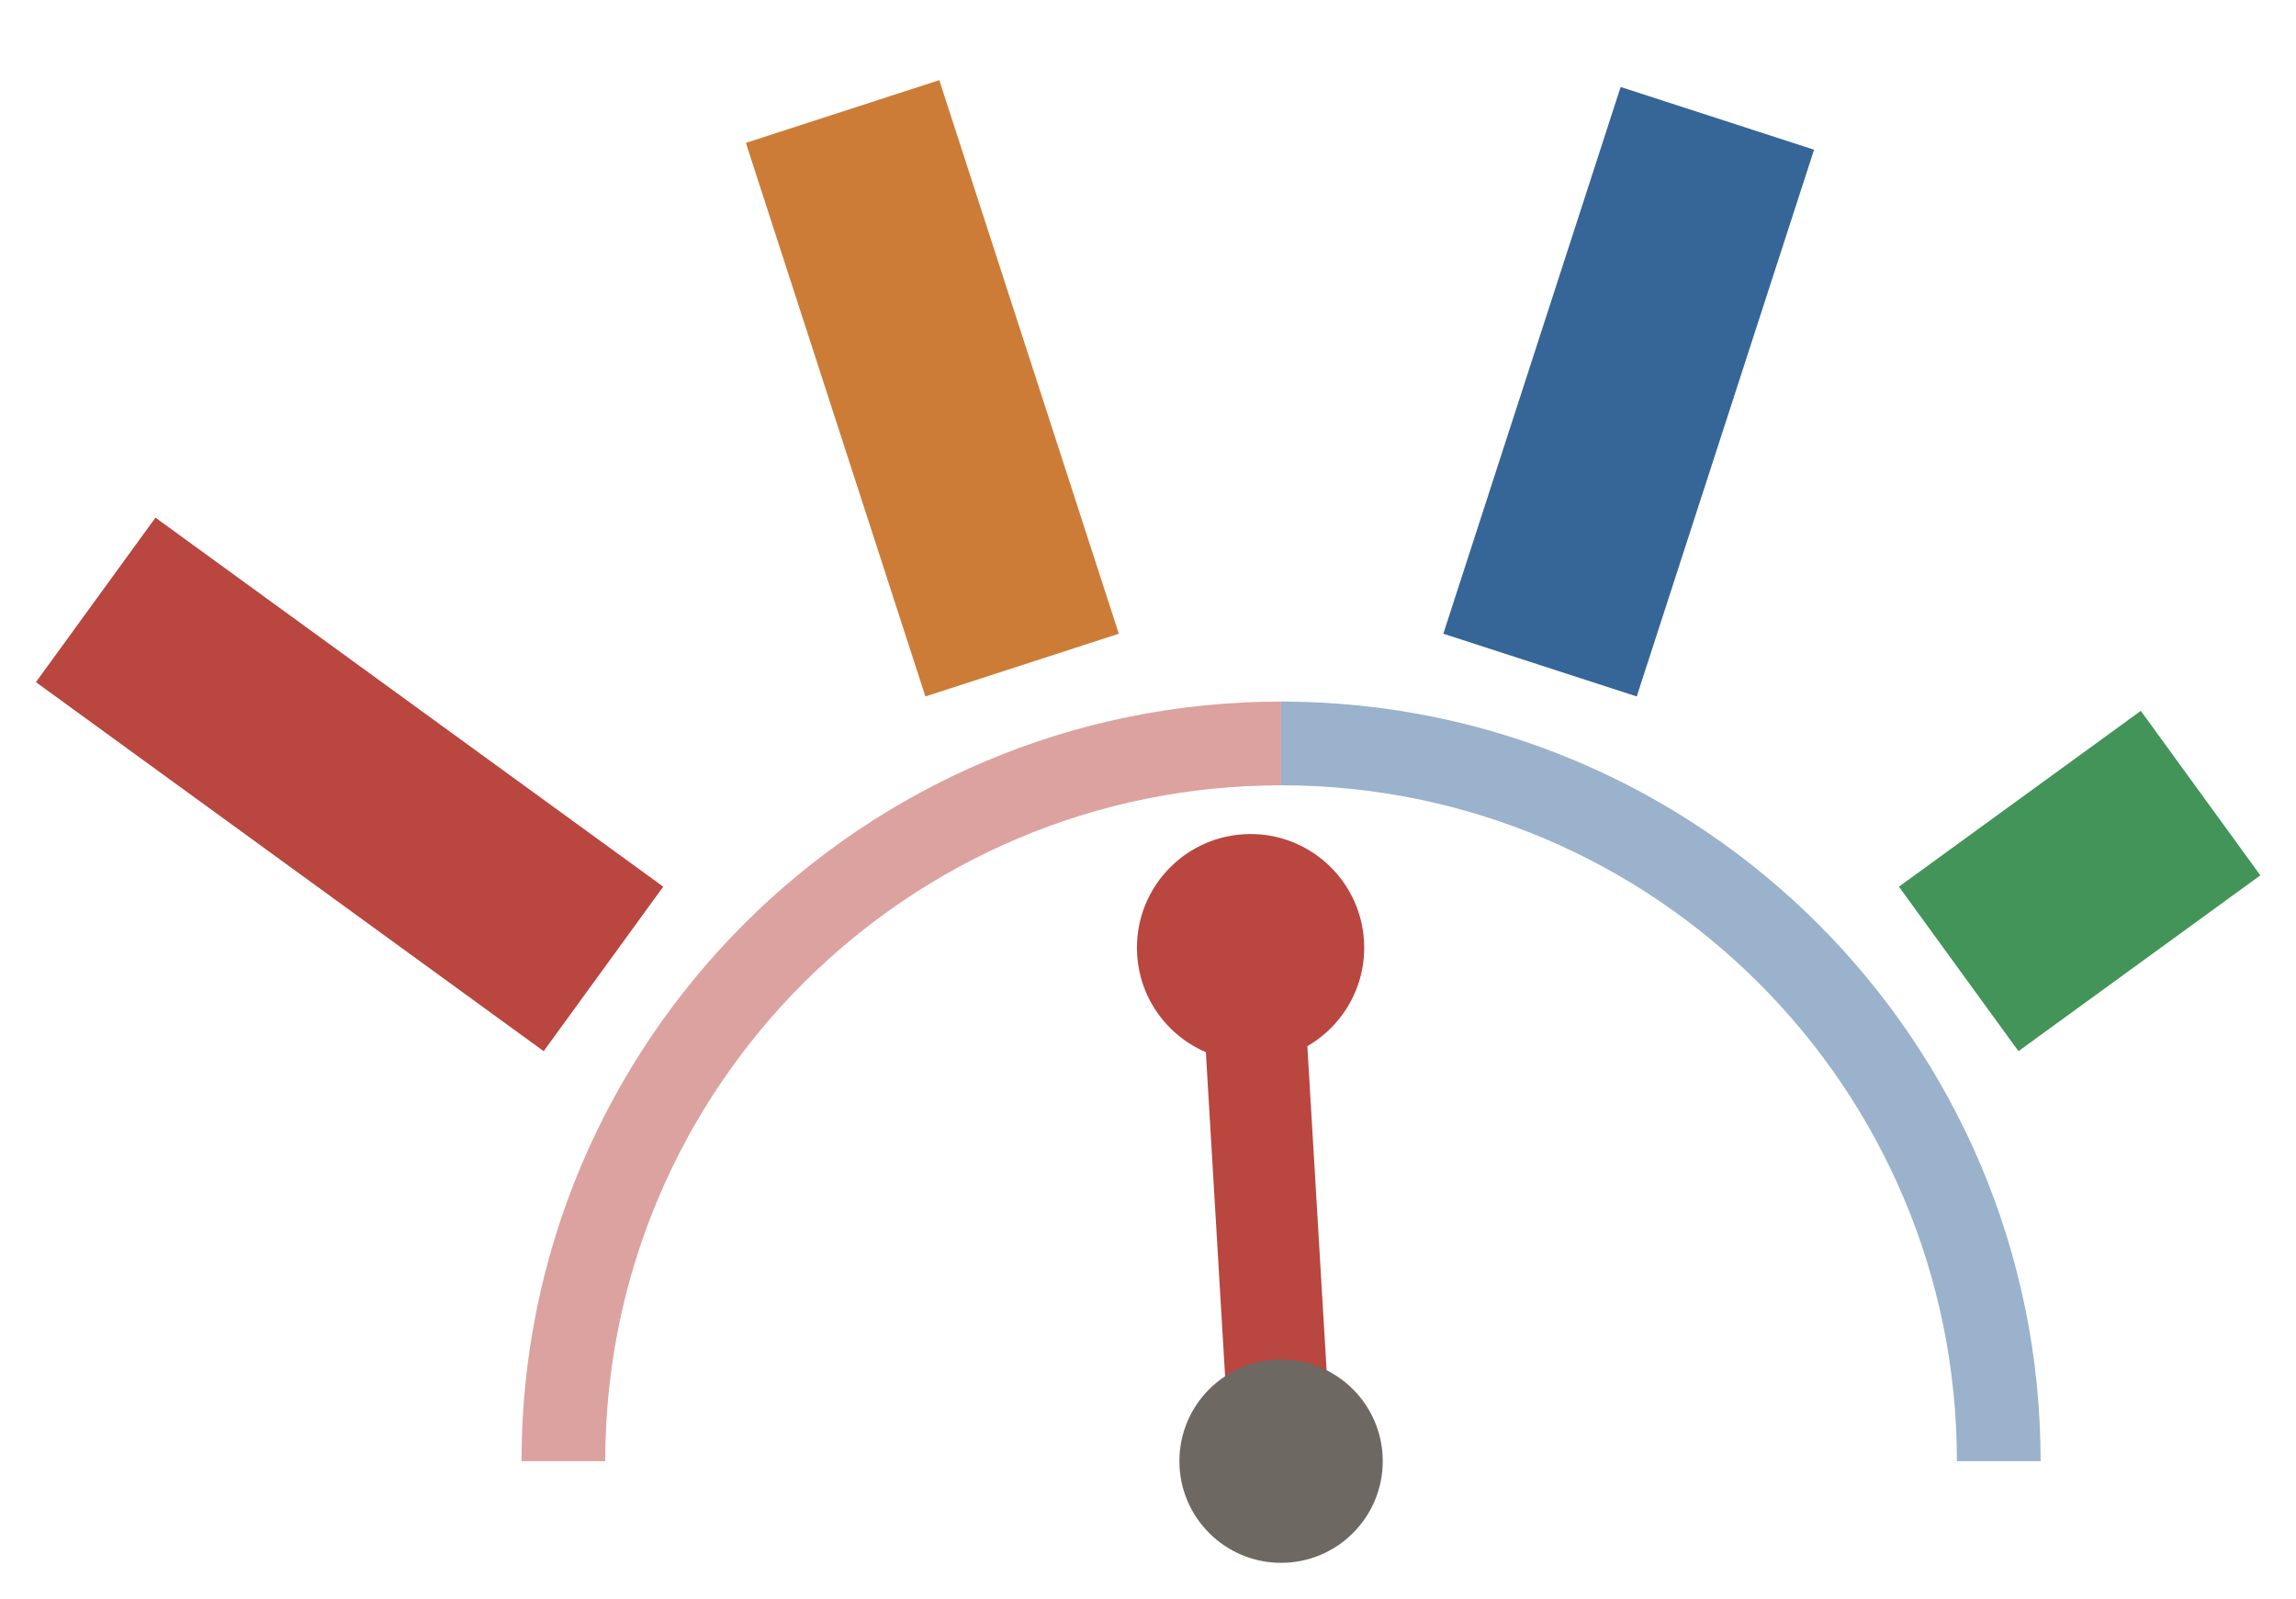
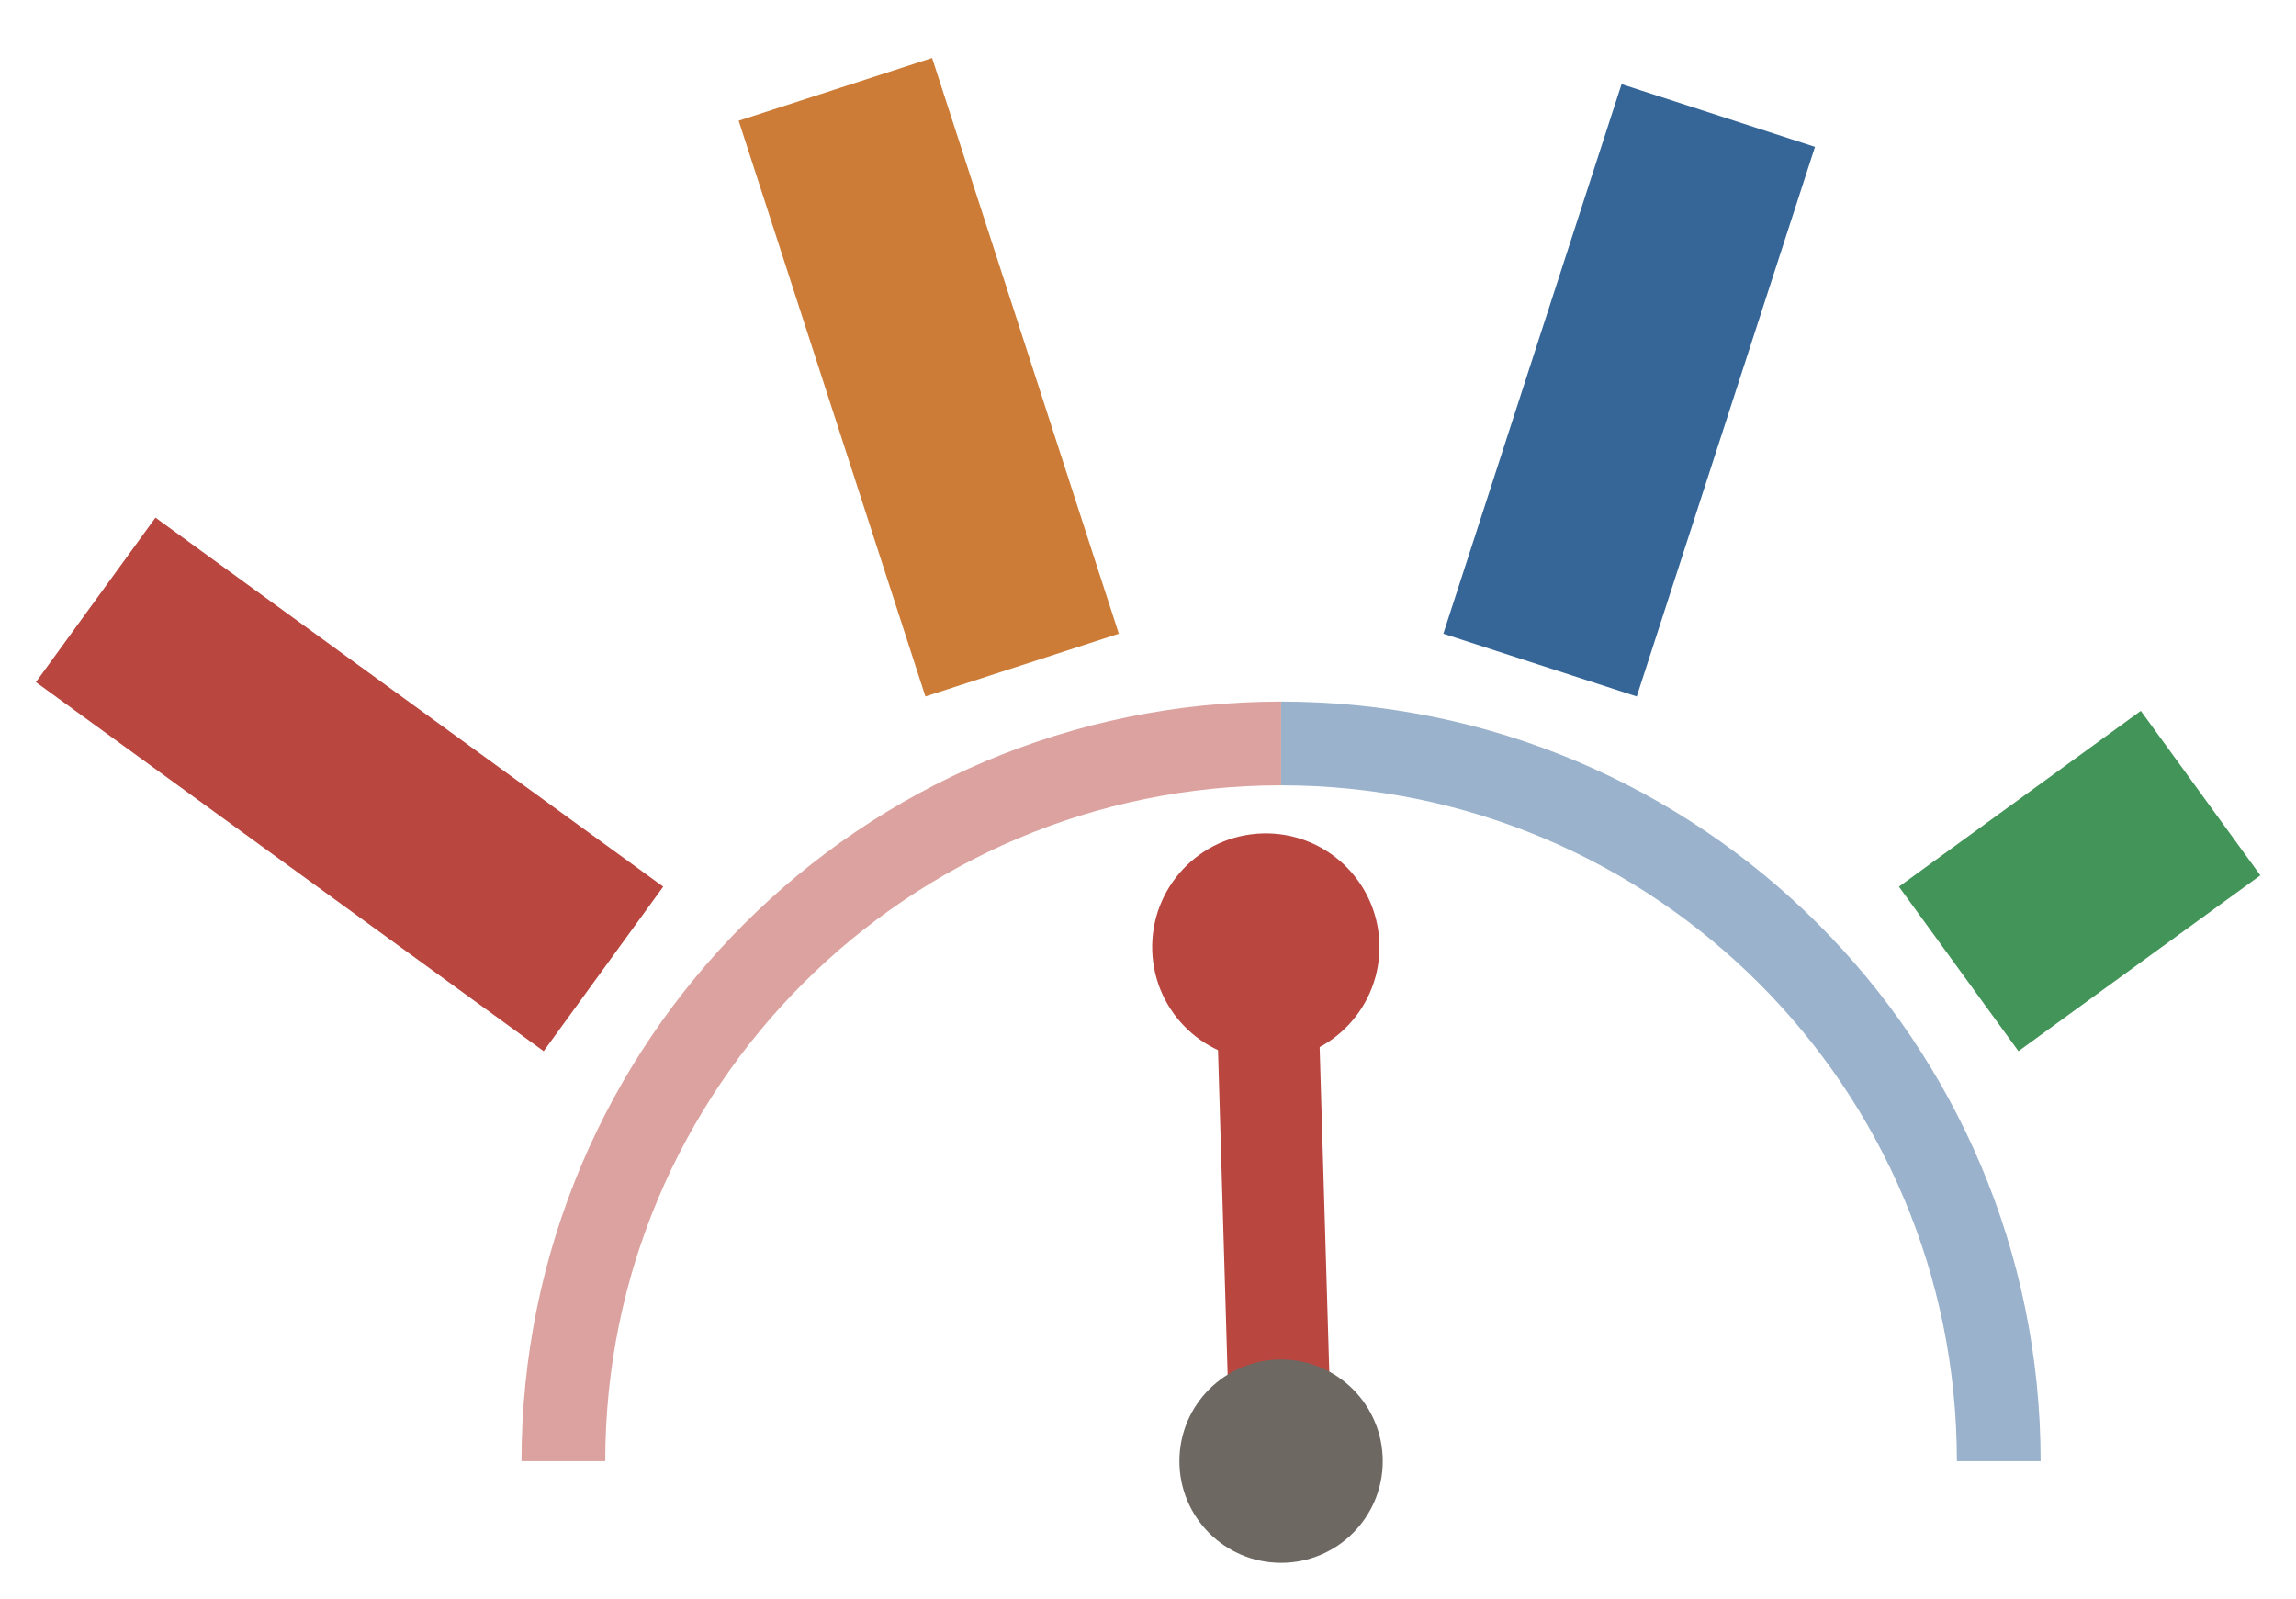
<svg xmlns="http://www.w3.org/2000/svg" viewBox="0.58 0.07 38.39 26.73">
  <path d="M 10 24.5 A 12 12 0 0 1 22 12.5" fill="none" stroke="#b9463f" stroke-width="1.4" opacity="0.5" />
  <path d="M 22 12.5 A 12 12 0 0 1 34 24.5" fill="none" stroke="#356697" stroke-width="1.4" opacity="0.5" />
  <line x1="10.67" y1="16.27" x2="2.18" y2="10.1" stroke="#b9463f" stroke-width="3.4" stroke-linecap="butt" stroke-dasharray="10.5 10.5" />
-   <line x1="17.67" y1="11.19" x2="14.43" y2="1.2" stroke="#cc7c37" stroke-width="3.4" stroke-linecap="butt" stroke-dasharray="9.73 10.5" />
-   <line x1="26.33" y1="11.19" x2="29.57" y2="1.2" stroke="#356697" stroke-width="3.4" stroke-linecap="butt" stroke-dasharray="9.61 10.5" />
+   <line x1="17.67" y1="11.19" x2="14.43" y2="1.2" stroke="#cc7c37" stroke-width="3.4" stroke-linecap="butt" stroke-dasharray="10.12 10.5" />
+   <line x1="26.33" y1="11.19" x2="29.57" y2="1.2" stroke="#356697" stroke-width="3.4" stroke-linecap="butt" stroke-dasharray="9.66 10.5" />
  <line x1="33.33" y1="16.27" x2="41.82" y2="10.1" stroke="#439458" stroke-width="3.4" stroke-linecap="butt" stroke-dasharray="5 10.5" />
  <g transform="translate(22, 24.5)">
-     <g transform="rotate(-3.4)">
+     <g transform="rotate(-1.7)">
      <line x1="0" y1="0" x2="0" y2="-8.6" stroke="#b9463f" stroke-width="1.7" stroke-linecap="round" />
      <circle cx="0" cy="-8.6" r="1.9" fill="#b9463f" />
    </g>
  </g>
  <circle cx="22" cy="24.5" r="1.7" fill="#6e6863" />
</svg>
